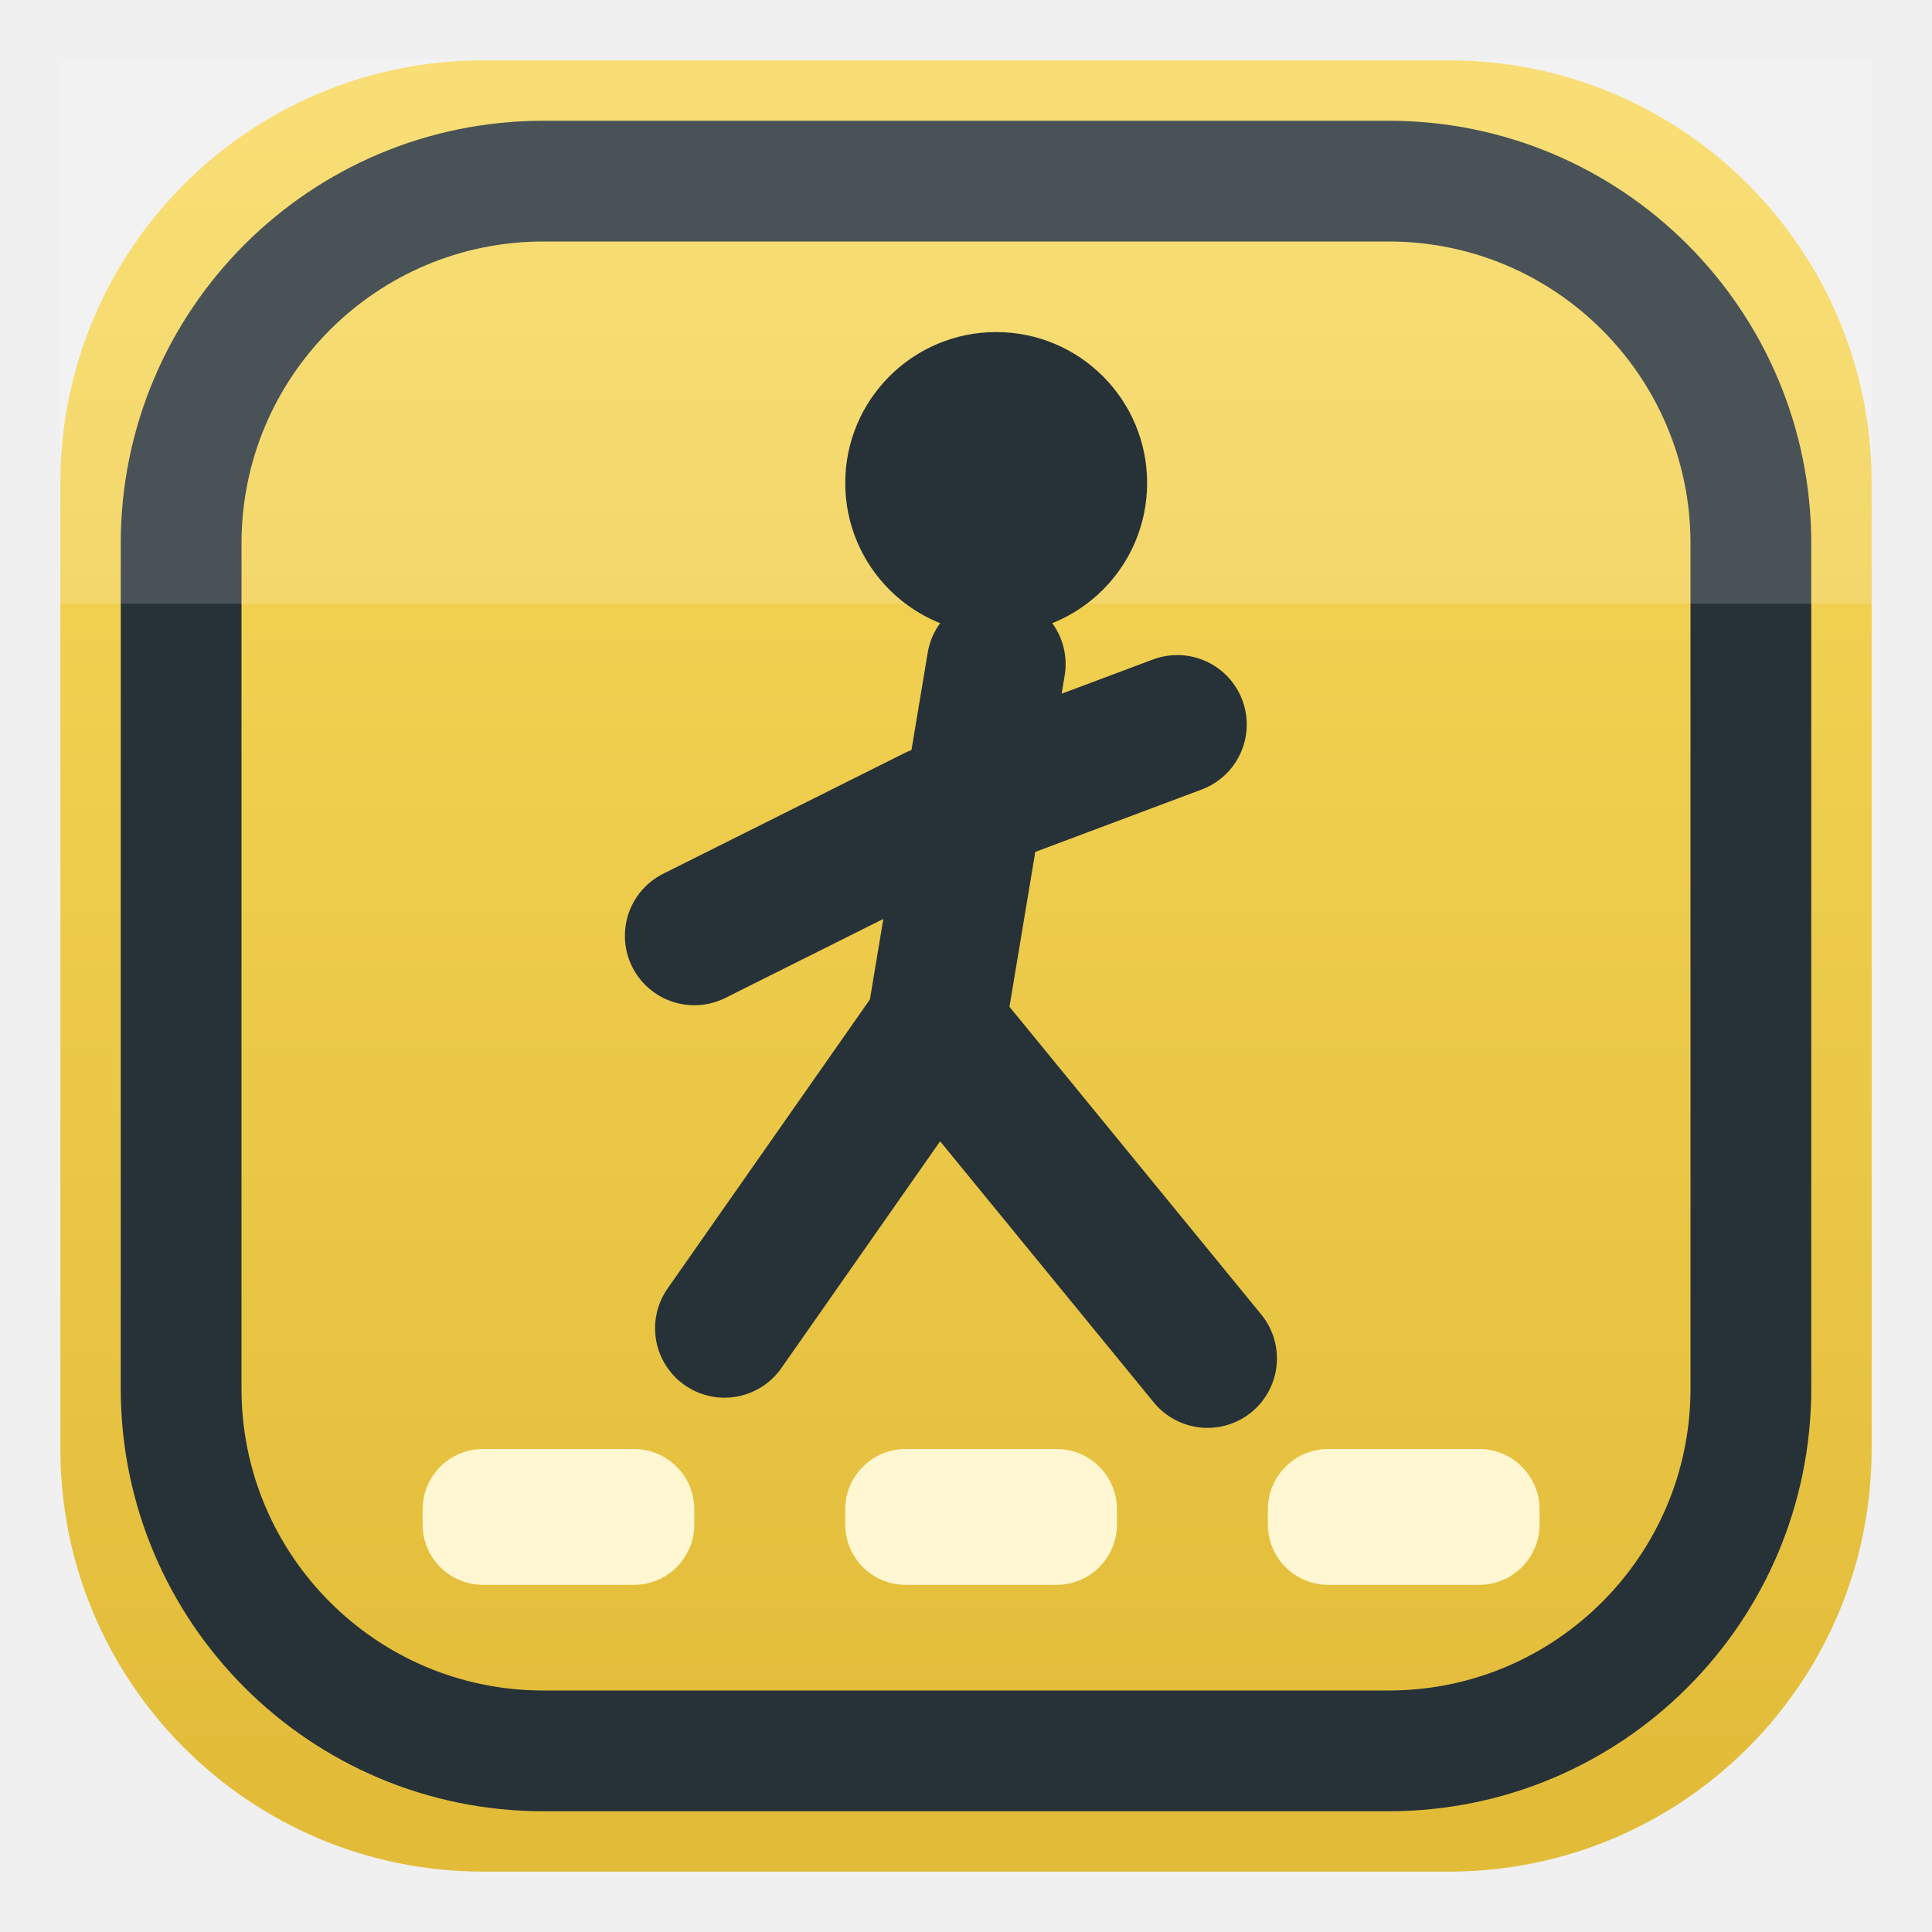
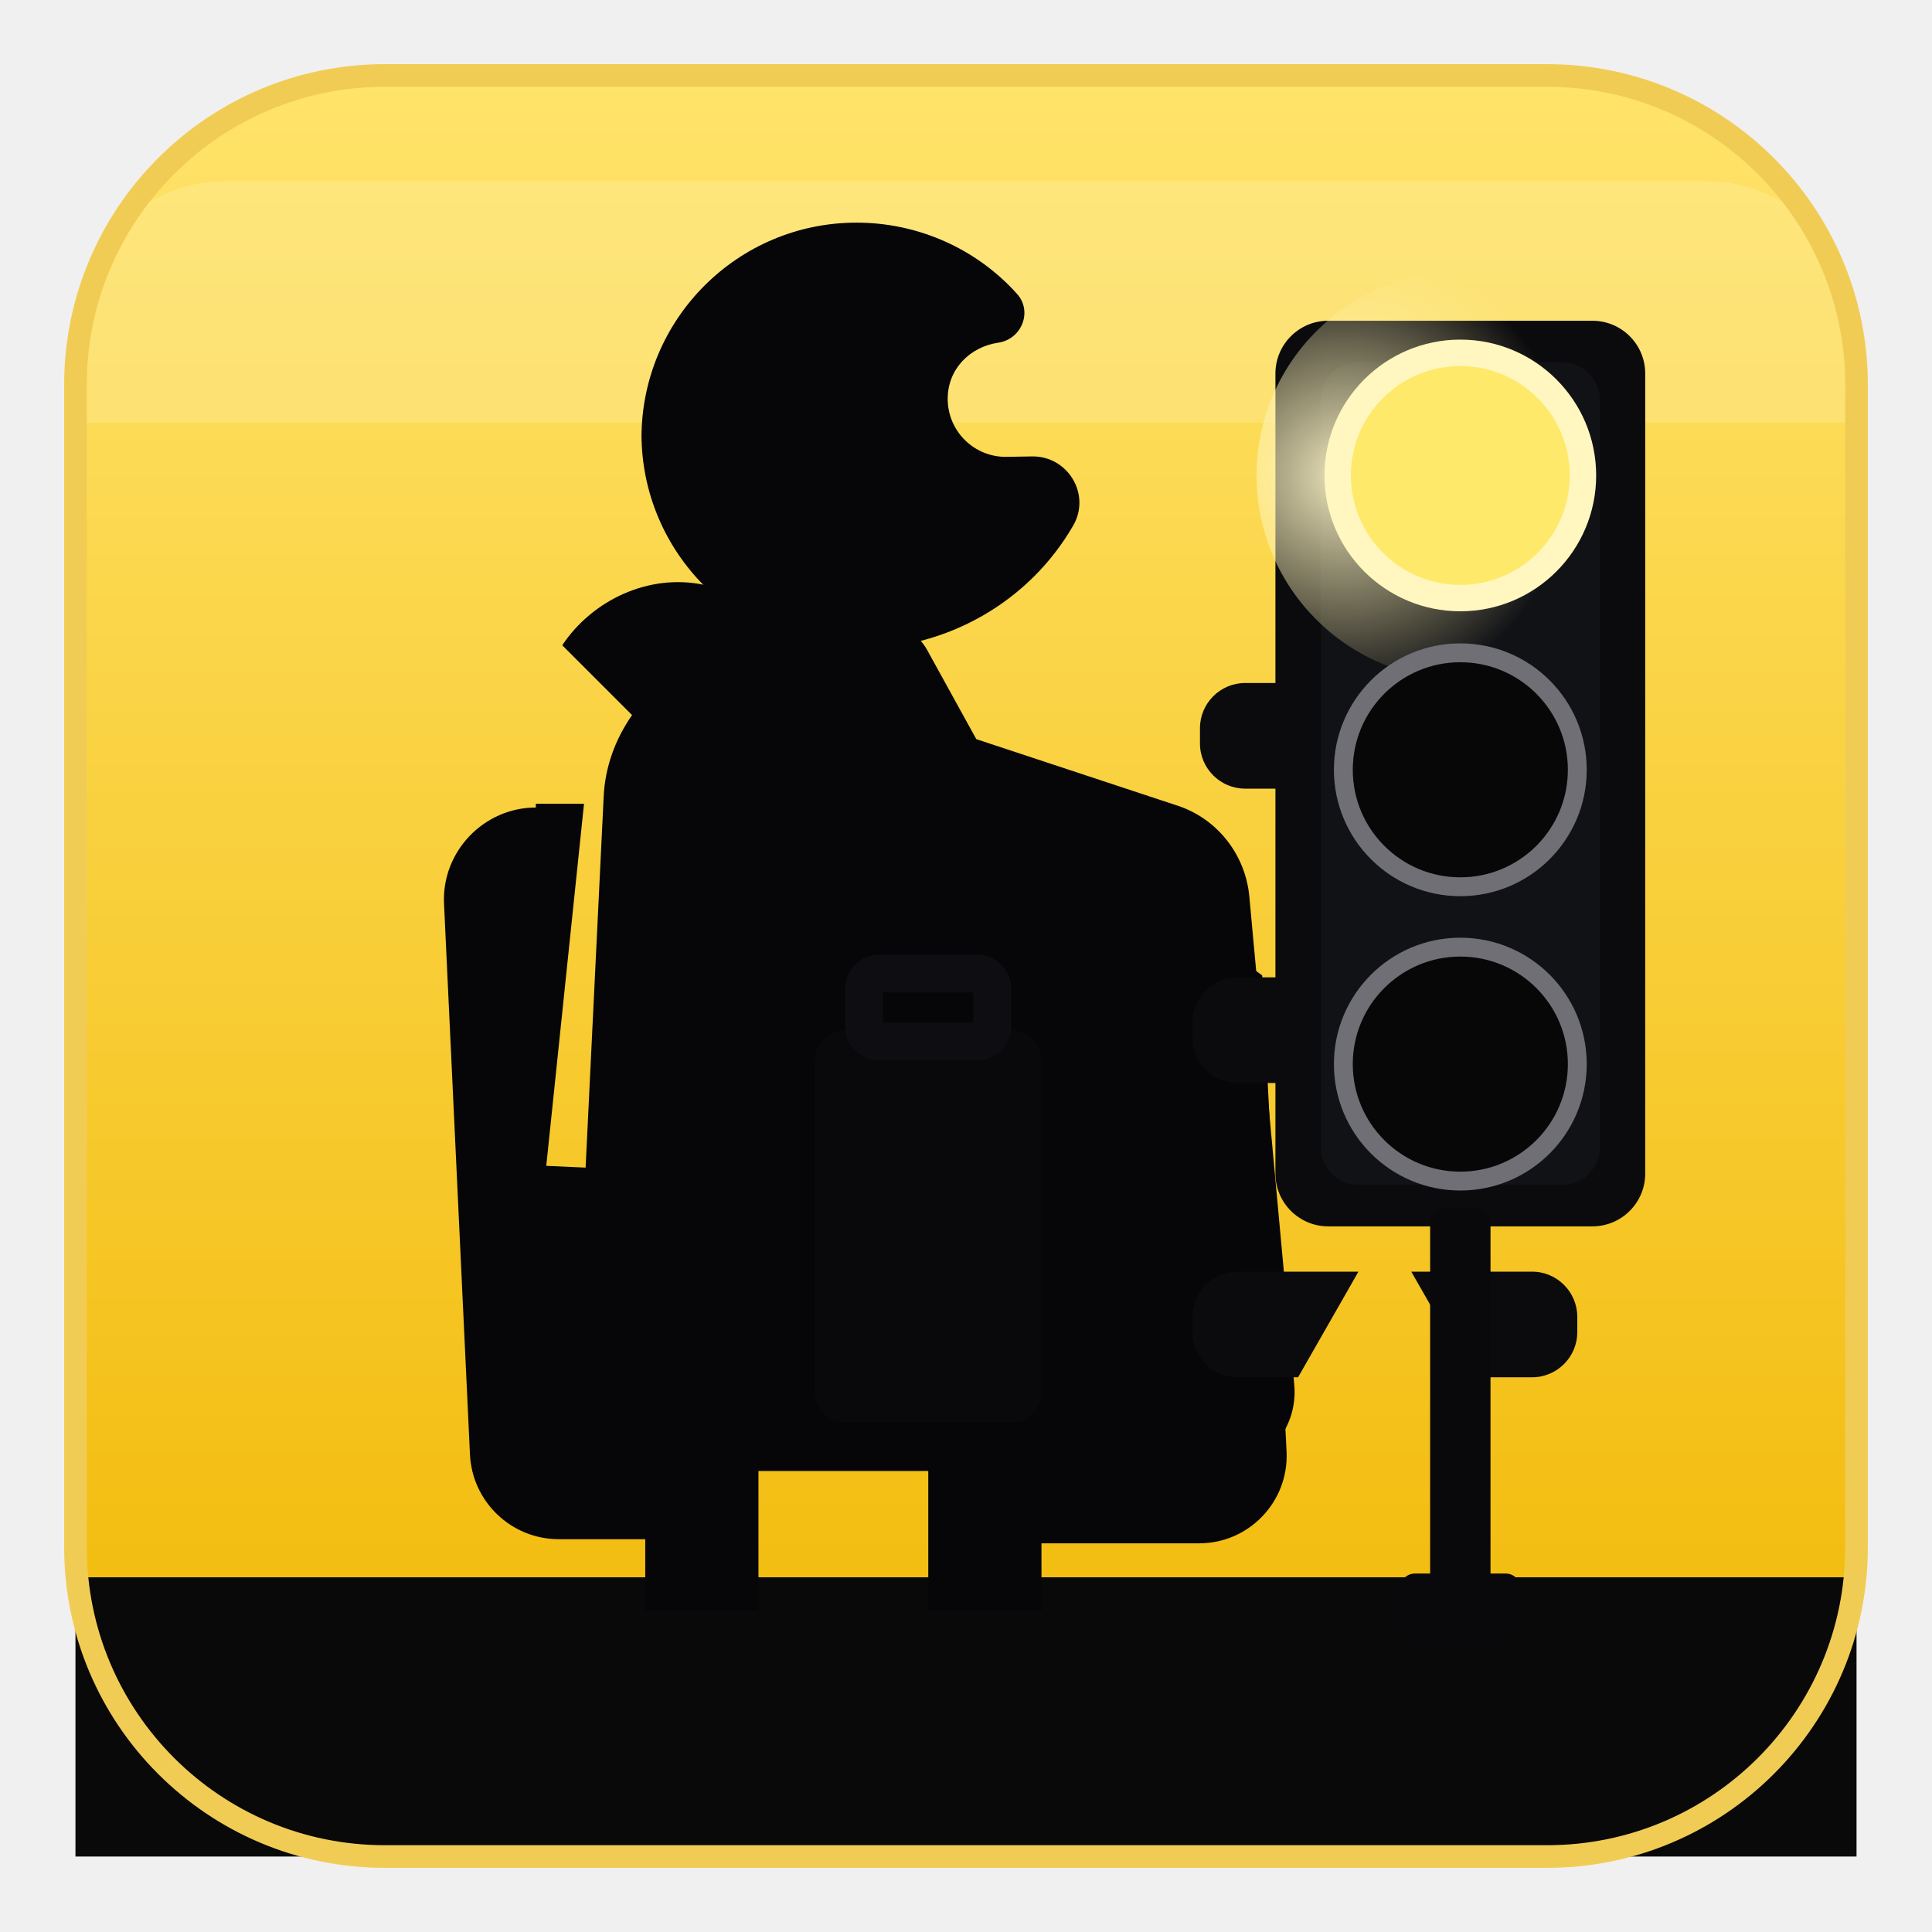
- <svg xmlns="http://www.w3.org/2000/svg" width="64" height="64" viewBox="0 0 64 64" fill="none">
+ <svg xmlns="http://www.w3.org/2000/svg" width="512" height="512" viewBox="0 0 512 512" fill="none">
  <defs>
-     <linearGradient id="bg" x1="32" y1="4" x2="32" y2="60" gradientUnits="userSpaceOnUse">
-       <stop stop-color="#F7D85A" />
-       <stop offset="1" stop-color="#E2BC39" />
+     <linearGradient id="bg" x1="256" y1="18" x2="256" y2="494" gradientUnits="userSpaceOnUse">
+       <stop stop-color="#FFE46B" />
+       <stop offset="1" stop-color="#F1B600" />
    </linearGradient>
+     <radialGradient id="lampGlow" cx="0" cy="0" r="1" gradientUnits="userSpaceOnUse" gradientTransform="translate(356 126) rotate(90) scale(60)">
+       <stop stop-color="#FFF8CC" stop-opacity="0.92" />
+       <stop offset="1" stop-color="#FFF1A8" stop-opacity="0" />
+     </radialGradient>
  </defs>
-   <rect x="2" y="2" width="60" height="60" rx="14" fill="url(#bg)" />
-   <rect x="6" y="6" width="52" height="52" rx="12" stroke="#263238" stroke-width="4" />
-   <path d="M2 2h60v18H2z" fill="#FFF" opacity=".16" />
-   <rect x="14" y="48" width="9" height="4.5" rx="2" fill="#FFF7D1" />
-   <rect x="28" y="48" width="9" height="4.5" rx="2" fill="#FFF7D1" />
-   <rect x="42" y="48" width="9" height="4.5" rx="2" fill="#FFF7D1" />
-   <circle cx="33" cy="16" r="5" fill="#263238" />
-   <path d="M33 22 31 34M31 27 23 31M31 27 39 24M31 34 24 44M31 34 40 45" stroke="#263238" stroke-width="4.6" stroke-linecap="round" stroke-linejoin="round" />
+   <rect x="20" y="20" width="472" height="472" rx="82" fill="url(#bg)" />
+   <path d="M20 418h472v74H20z" fill="#090909" />
+   <path d="M60 48h392c22.091 0 40 17.909 40 40v24H20V88c0-22.091 17.909-40 40-40Z" fill="#FFF7D1" opacity="0.22" />
+   <path d="M170 116c0-31.48 25.52-57 57-57 16.267 0 31.76 6.88 42.543 18.904 4.157 4.636 1.22 11.998-4.997 12.911-7.54 1.107-13.397 7.015-13.397 14.861 0 8.624 7.042 15.544 15.66 15.394l6.654-.115c9.527-.166 15.714 10.062 10.952 18.315-11.534 19.99-33.18 32.73-57.415 32.73-31.48 0-57-25.52-57-57Z" fill="#060608" />
+   <path d="M149 171c8-12 22.903-19 37.325-16.062l49.542 10.093c4.201.856 7.801 3.53 9.873 7.289l12.991 23.563 53.425 17.658c10.537 3.483 17.962 13.095 18.941 24.147L343 367c1.086 12.364-8.655 22.826-21.066 22.826H175.882c-13.341 0-24.055-11.242-23.409-24.567l7.512-154.259c.373-7.653 3.006-15.021 7.515-21.5Z" fill="#060608" />
+   <path d="M142 214c-13.802 0-24.979 11.706-24.33 25.493l6.874 145.942c.593 12.589 10.973 22.47 23.577 22.47h35.577l-13.514-97.78-25.418-1.166 10.004-95.959h-12.77Z" fill="#060608" />
+   <path d="M266.27 208.723 286 322.5 263.5 409h54.278c13.211 0 23.765-11.028 23.181-24.226L334.5 258.5 266.27 208.723Z" fill="#060608" />
+   <path d="M171 399c0-12.15 9.85-22 22-22h8v50h-30v-28Z" fill="#060608" />
+   <path d="M246 377h8c12.15 0 22 9.85 22 22v28h-30v-50Z" fill="#060608" />
+   <rect x="216" y="273" width="60" height="104" rx="8" fill="#09090B" />
+   <rect x="229" y="258" width="34" height="18" rx="4" stroke="#0E0E12" stroke-width="10" />
+   <path d="M360 209h-30c-6.627 0-12-5.373-12-12v-4c0-6.627 5.373-12 12-12h30l-14 28Z" fill="#0B0B0E" />
+   <path d="M360 287h-32c-6.627 0-12-5.373-12-12v-4c0-6.627 5.373-12 12-12h32l-16 28Z" fill="#0B0B0E" />
+   <path d="M360 365h-32c-6.627 0-12-5.373-12-12v-4c0-6.627 5.373-12 12-12h32l-16 28Z" fill="#0B0B0E" />
+   <path d="M374 209h30c6.627 0 12-5.373 12-12v-4c0-6.627-5.373-12-12-12h-30l14 28Z" fill="#0B0B0E" />
+   <path d="M374 287h32c6.627 0 12-5.373 12-12v-4c0-6.627-5.373-12-12-12h-32l16 28Z" fill="#0B0B0E" />
+   <path d="M374 365h32c6.627 0 12-5.373 12-12v-4c0-6.627-5.373-12-12-12h-32l16 28Z" fill="#0B0B0E" />
+   <rect x="338" y="85" width="98" height="240" rx="14" fill="#0B0B0E" />
+   <rect x="350" y="96" width="74" height="218" rx="10" fill="#111216" />
+   <circle cx="387" cy="126" r="54" fill="url(#lampGlow)" />
+   <circle cx="387" cy="126" r="36" fill="#FFF7BF" />
+   <circle cx="387" cy="126" r="29" fill="#FFE96A" />
+   <circle cx="387" cy="204" r="31" fill="#070708" stroke="#6F6F75" stroke-width="5" />
+   <circle cx="387" cy="282" r="31" fill="#070708" stroke="#6F6F75" stroke-width="5" />
+   <rect x="379" y="320" width="16" height="108" rx="4" fill="#09090B" />
+   <rect x="371" y="417" width="32" height="18" rx="4" fill="#09090B" />
+   <rect x="20" y="20" width="472" height="472" rx="82" stroke="#F1CC55" stroke-width="6" />
</svg>
